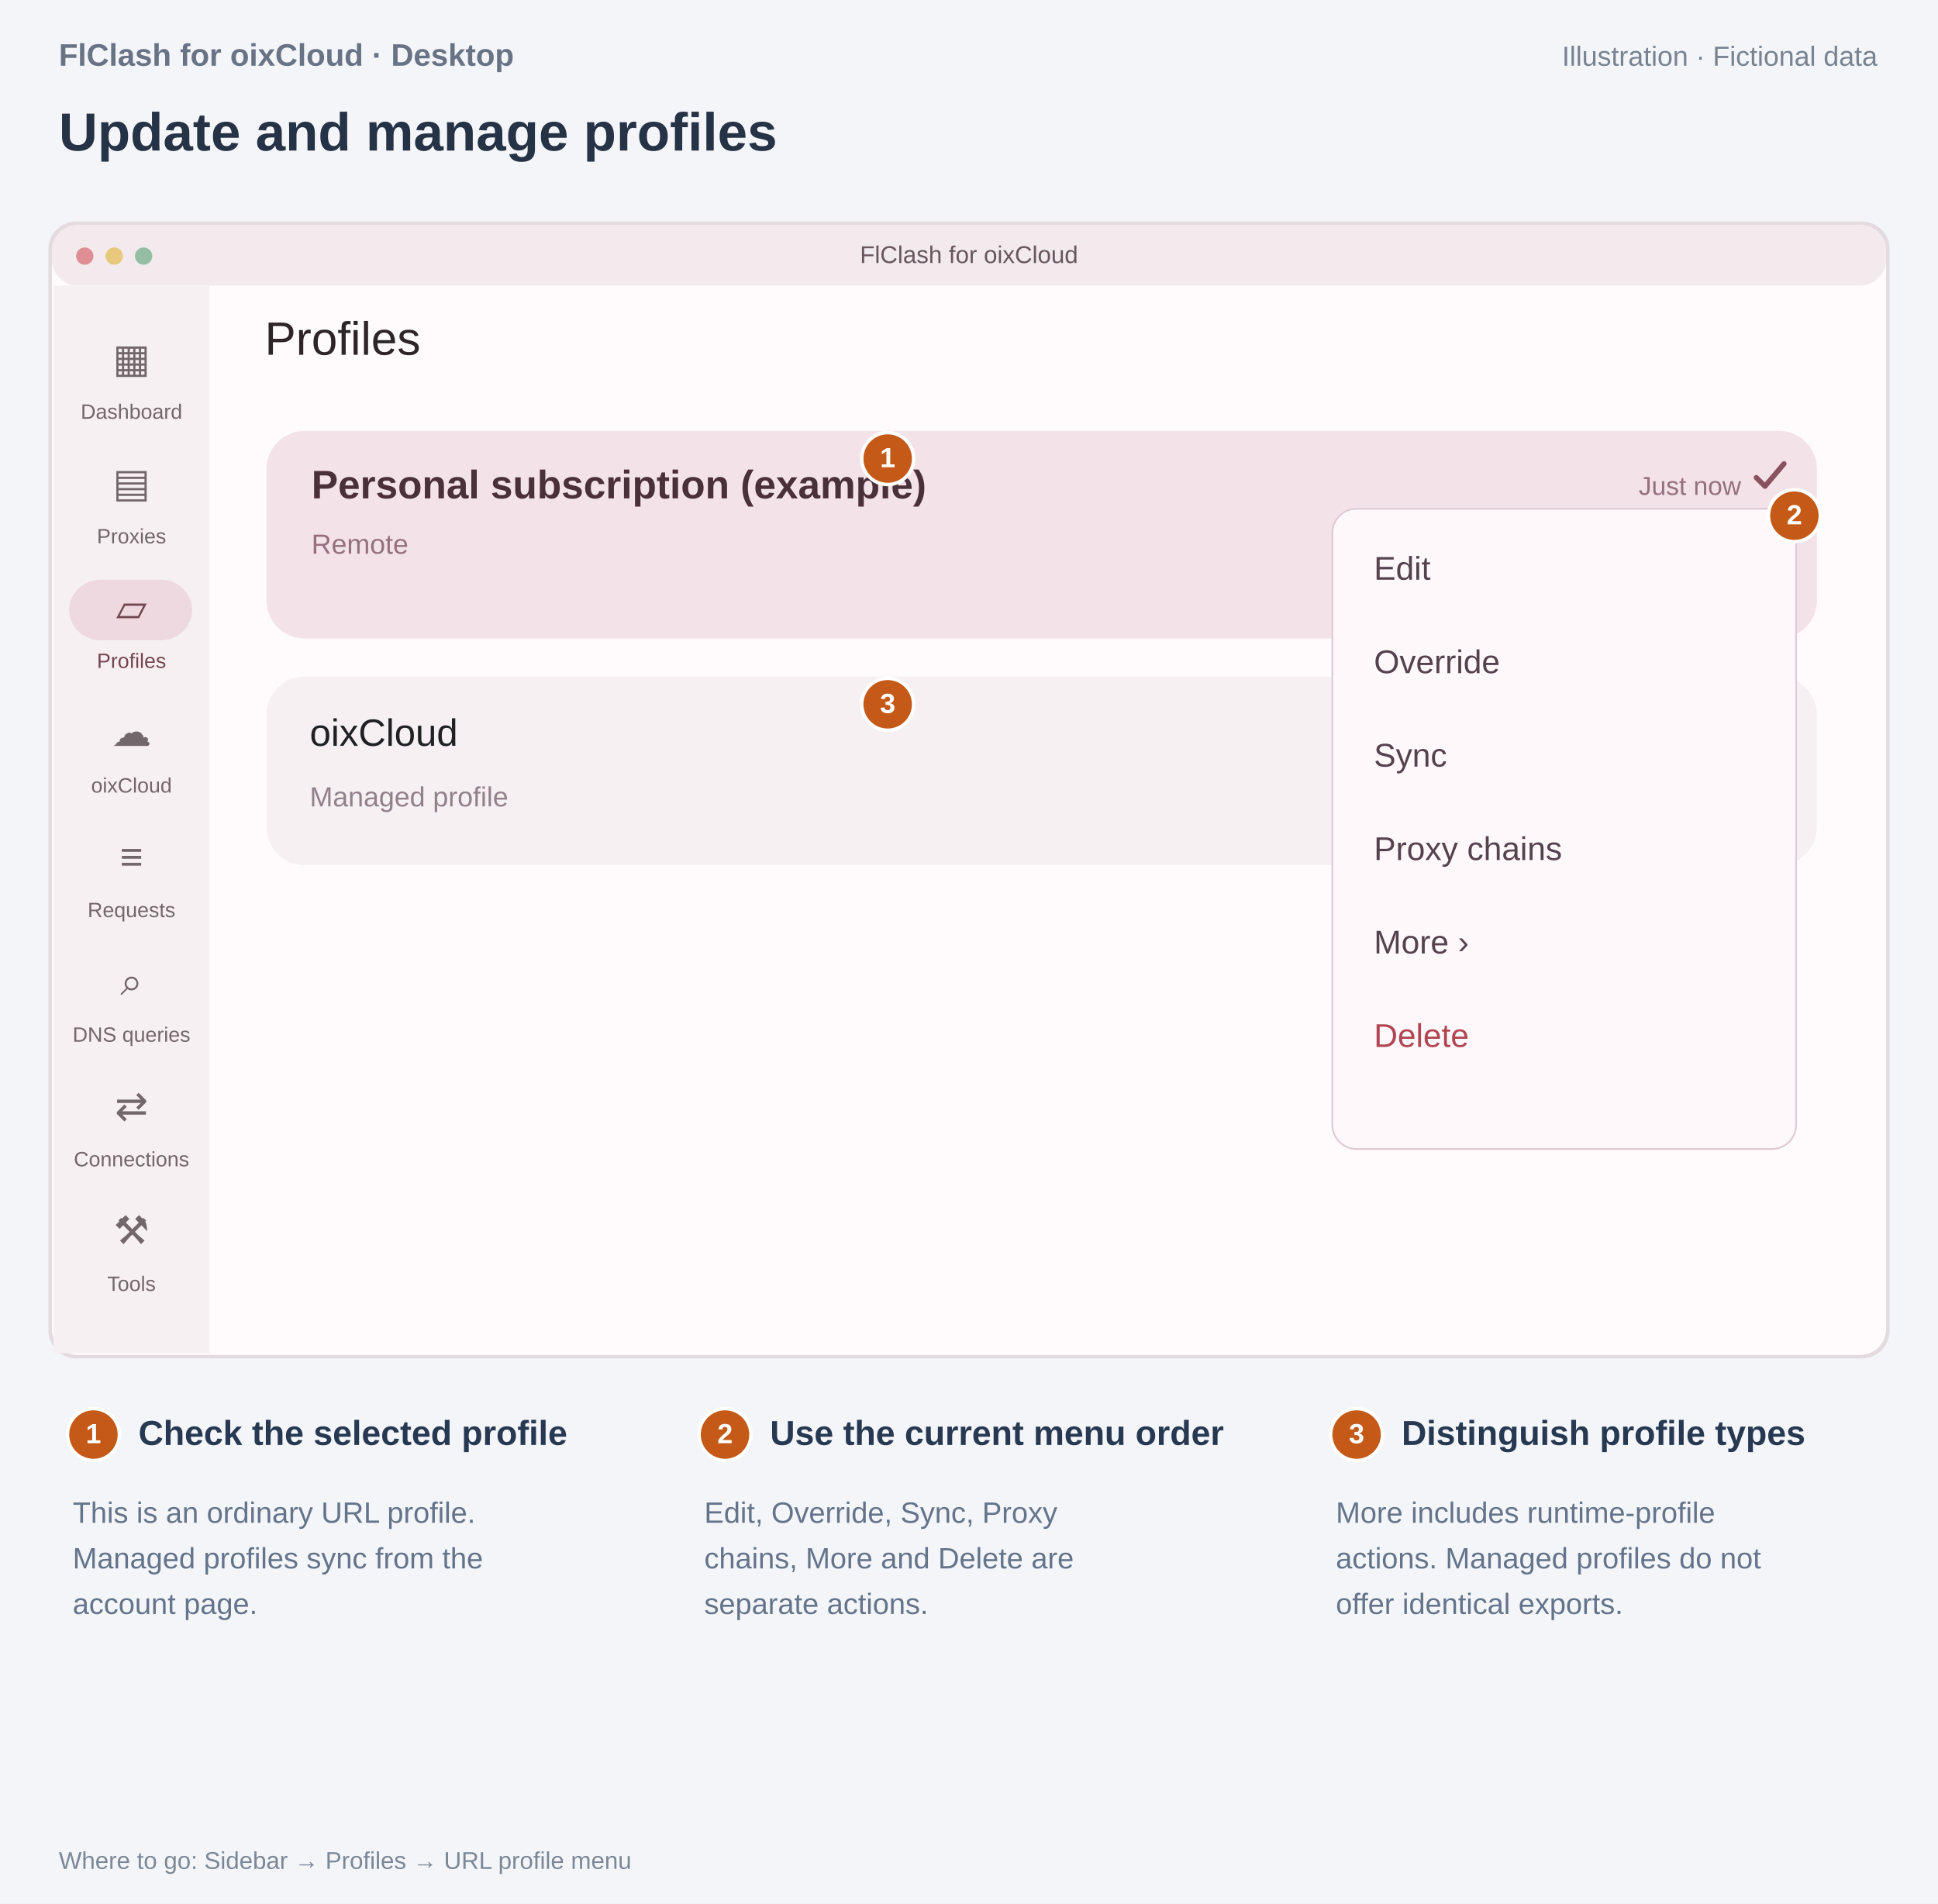
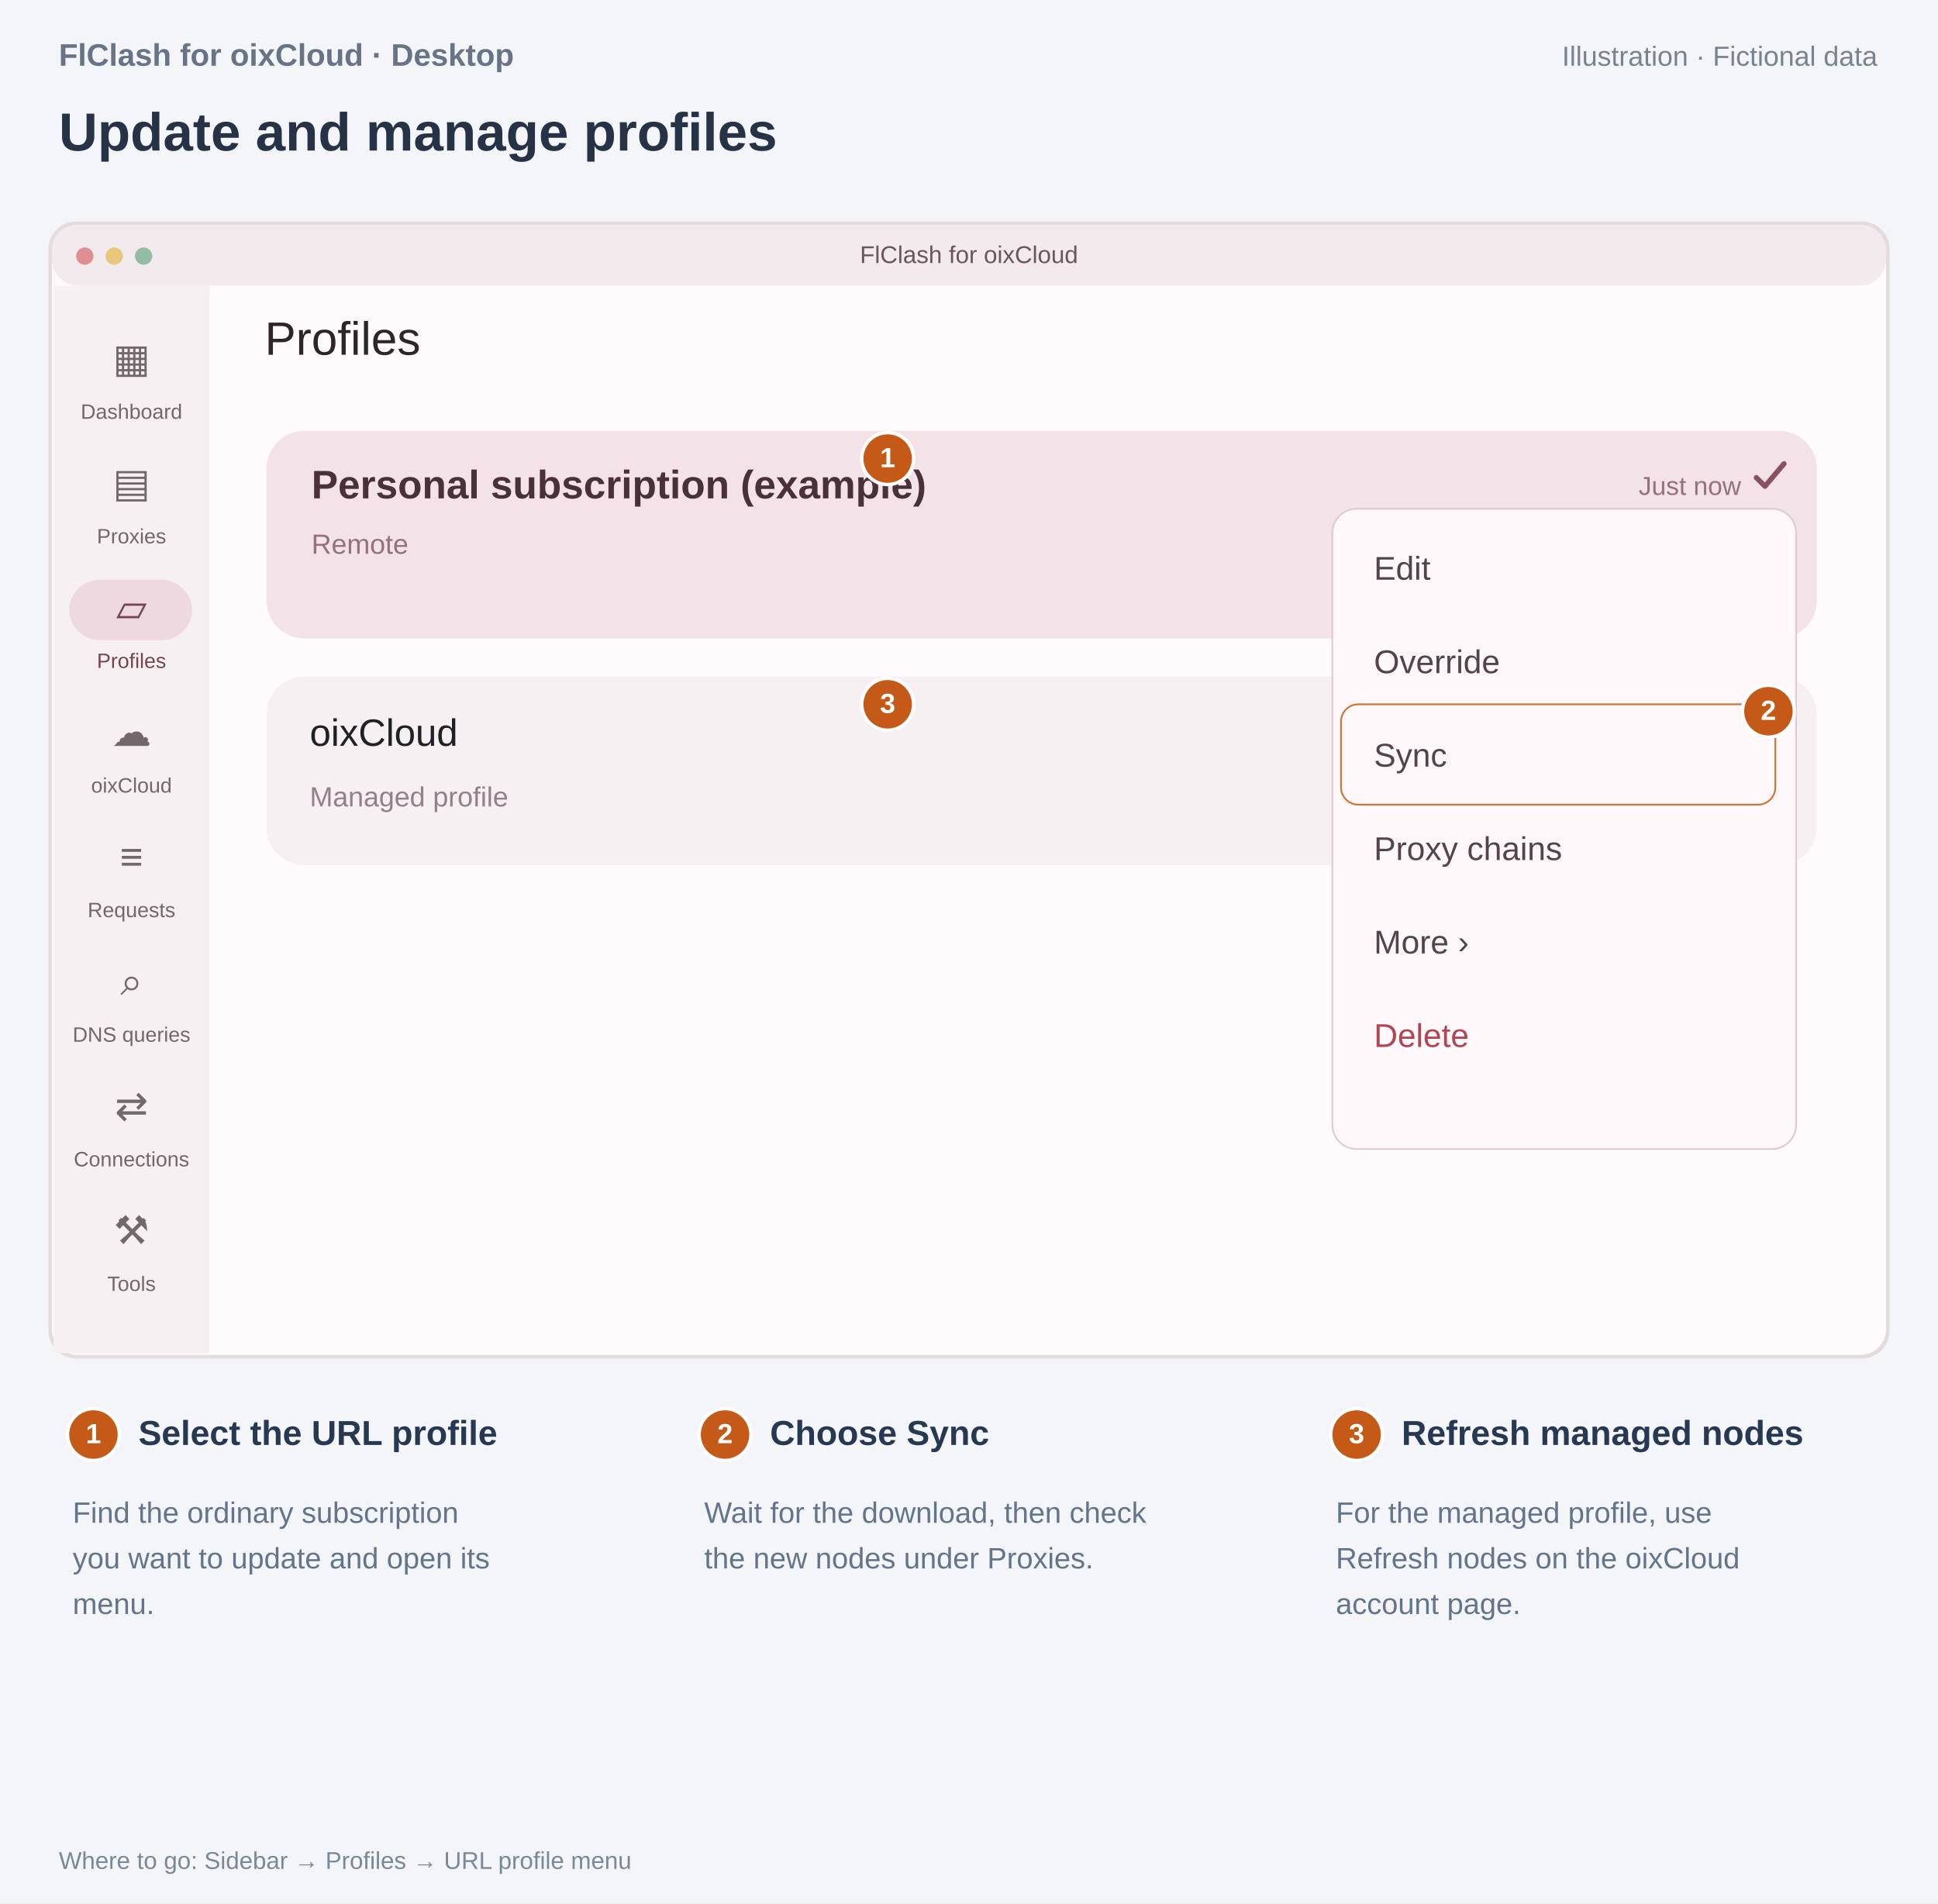
<svg xmlns="http://www.w3.org/2000/svg" width="1120" height="1100" viewBox="0 0 1120 1100" role="img" aria-labelledby="title desc">
  <g font-family="-apple-system,BlinkMacSystemFont,'PingFang SC','Segoe UI',Arial,sans-serif">
    <rect x="0" y="0" width="1120" height="1100" rx="0" fill="#f3f5f8" stroke="none" />
    <text x="34" y="38" font-size="18" fill="#697386" font-weight="600" text-anchor="start">FlClash for oixCloud · Desktop</text>
    <text x="1085" y="38" font-size="16" fill="#788392" font-weight="500" text-anchor="end">Illustration · Fictional data</text>
    <text x="34" y="87" font-size="31" fill="#263245" font-weight="700" text-anchor="start">Update and manage profiles</text>
    <rect x="28" y="128" width="1064" height="657" rx="16" fill="#e3dbde" stroke="none" />
    <rect x="30" y="130" width="1060" height="653" rx="15" fill="#fffbfc" stroke="none" />
    <rect x="30" y="130" width="1060" height="35" rx="15" fill="#f2eaed" stroke="none" />
    <circle cx="49" cy="148" r="5" fill="#df8e94" stroke="none" stroke-width="1" />
    <circle cx="66" cy="148" r="5" fill="#e7c87c" stroke="none" stroke-width="1" />
    <circle cx="83" cy="148" r="5" fill="#95bda4" stroke="none" stroke-width="1" />
    <text x="560" y="152" font-size="14" fill="#68575e" font-weight="500" text-anchor="middle">FlClash for oixCloud</text>
    <rect x="31" y="165" width="90" height="617" rx="0" fill="#f7f0f2" stroke="none" />
    <text x="76" y="215" font-size="23" fill="#72676b" font-weight="500" text-anchor="middle">▦</text>
    <text x="76" y="242" font-size="12" fill="#72676b" font-weight="500" text-anchor="middle">Dashboard</text>
    <text x="76" y="287" font-size="23" fill="#72676b" font-weight="500" text-anchor="middle">▤</text>
    <text x="76" y="314" font-size="12" fill="#72676b" font-weight="500" text-anchor="middle">Proxies</text>
    <rect x="40" y="335" width="71" height="35" rx="18" fill="#edd9df" stroke="none" />
    <text x="76" y="359" font-size="23" fill="#754651" font-weight="500" text-anchor="middle">▱</text>
    <text x="76" y="386" font-size="12" fill="#754651" font-weight="500" text-anchor="middle">Profiles</text>
    <text x="76" y="431" font-size="23" fill="#72676b" font-weight="500" text-anchor="middle">☁</text>
    <text x="76" y="458" font-size="12" fill="#72676b" font-weight="500" text-anchor="middle">oixCloud</text>
    <text x="76" y="503" font-size="23" fill="#72676b" font-weight="500" text-anchor="middle">≡</text>
    <text x="76" y="530" font-size="12" fill="#72676b" font-weight="500" text-anchor="middle">Requests</text>
    <text x="76" y="575" font-size="23" fill="#72676b" font-weight="500" text-anchor="middle">⌕</text>
    <text x="76" y="602" font-size="12" fill="#72676b" font-weight="500" text-anchor="middle">DNS queries</text>
    <text x="76" y="647" font-size="23" fill="#72676b" font-weight="500" text-anchor="middle">⇄</text>
    <text x="76" y="674" font-size="12" fill="#72676b" font-weight="500" text-anchor="middle">Connections</text>
    <text x="76" y="719" font-size="23" fill="#72676b" font-weight="500" text-anchor="middle">⚒</text>
    <text x="76" y="746" font-size="12" fill="#72676b" font-weight="500" text-anchor="middle">Tools</text>
    <text x="153" y="205" font-size="27" fill="#2d2528" font-weight="500" text-anchor="start">Profiles</text>
    <rect x="154" y="249" width="896" height="120" rx="22" fill="#f4e2e9" stroke="none" />
    <text x="180" y="288" font-size="23" fill="#493039" font-weight="600" text-anchor="start">Personal subscription (example)</text>
    <text x="180" y="320" font-size="16" fill="#95717e" font-weight="400" text-anchor="start">Remote</text>
    <text x="947" y="286" font-size="15" fill="#95717e" font-weight="400" text-anchor="start">Just now</text>
    <path d="M1015 276l5 5 11-13" fill="none" stroke="#8a5260" stroke-width="3" stroke-linecap="round" stroke-linejoin="round" />
    <circle cx="513" cy="265" r="15" fill="#c55a18" stroke="#fff" stroke-width="2" />
    <text x="513" y="270" font-size="16" fill="#fff" font-weight="700" text-anchor="middle">1</text>
    <rect x="154" y="391" width="896" height="109" rx="22" fill="#f6f0f3" stroke="none" />
    <text x="179" y="431" font-size="22" fill="#202124" font-weight="400" text-anchor="start">oixCloud</text>
    <text x="179" y="466" font-size="16" fill="#92818b" font-weight="400" text-anchor="start">Managed profile</text>
    <text x="1018" y="432" font-size="25" fill="#6d4c5b" font-weight="400" text-anchor="start">⋮</text>
    <rect x="770" y="294" width="268" height="370" rx="14" fill="#fff8fb" stroke="#decbd4" />
    <text x="794" y="335" font-size="19" fill="#54424d" font-weight="400" text-anchor="start">Edit</text>
    <text x="794" y="389" font-size="19" fill="#54424d" font-weight="400" text-anchor="start">Override</text>
    <text x="794" y="443" font-size="19" fill="#54424d" font-weight="400" text-anchor="start">Sync</text>
    <text x="794" y="497" font-size="19" fill="#54424d" font-weight="400" text-anchor="start">Proxy chains</text>
    <text x="794" y="551" font-size="19" fill="#54424d" font-weight="400" text-anchor="start">More  ›</text>
    <text x="794" y="605" font-size="19" fill="#b14551" font-weight="400" text-anchor="start">Delete</text>
-     <circle cx="1037" cy="298" r="15" fill="#c55a18" stroke="#fff" stroke-width="2" />
-     <text x="1037" y="303" font-size="16" fill="#fff" font-weight="700" text-anchor="middle">2</text>
+     <rect x="775" y="407" width="251" height="58" rx="10" fill="none" stroke="#d27336" />
+     <circle cx="1022" cy="411" r="15" fill="#c55a18" stroke="#fff" stroke-width="2" />
+     <text x="1022" y="416" font-size="16" fill="#fff" font-weight="700" text-anchor="middle">2</text>
    <circle cx="513" cy="407" r="15" fill="#c55a18" stroke="#fff" stroke-width="2" />
    <text x="513" y="412" font-size="16" fill="#fff" font-weight="700" text-anchor="middle">3</text>
    <circle cx="54" cy="829" r="15" fill="#c55a18" stroke="#fff" stroke-width="2" />
    <text x="54" y="834" font-size="16" fill="#fff" font-weight="700" text-anchor="middle">1</text>
-     <text x="80" y="835" font-size="20" fill="#273952" font-weight="600" text-anchor="start">Check the selected profile</text>
-     <text x="42" y="880" font-size="17" fill="#64748b" font-weight="400" text-anchor="start">This is an ordinary URL profile.</text>
-     <text x="42" y="906.35" font-size="17" fill="#64748b" font-weight="400" text-anchor="start">Managed profiles sync from the</text>
-     <text x="42" y="932.7" font-size="17" fill="#64748b" font-weight="400" text-anchor="start">account page.</text>
+     <text x="80" y="835" font-size="20" fill="#273952" font-weight="600" text-anchor="start">Select the URL profile</text>
+     <text x="42" y="880" font-size="17" fill="#64748b" font-weight="400" text-anchor="start">Find the ordinary subscription</text>
+     <text x="42" y="906.35" font-size="17" fill="#64748b" font-weight="400" text-anchor="start">you want to update and open its</text>
+     <text x="42" y="932.7" font-size="17" fill="#64748b" font-weight="400" text-anchor="start">menu.</text>
    <circle cx="419" cy="829" r="15" fill="#c55a18" stroke="#fff" stroke-width="2" />
    <text x="419" y="834" font-size="16" fill="#fff" font-weight="700" text-anchor="middle">2</text>
-     <text x="445" y="835" font-size="20" fill="#273952" font-weight="600" text-anchor="start">Use the current menu order</text>
-     <text x="407" y="880" font-size="17" fill="#64748b" font-weight="400" text-anchor="start">Edit, Override, Sync, Proxy</text>
-     <text x="407" y="906.35" font-size="17" fill="#64748b" font-weight="400" text-anchor="start">chains, More and Delete are</text>
-     <text x="407" y="932.7" font-size="17" fill="#64748b" font-weight="400" text-anchor="start">separate actions.</text>
+     <text x="445" y="835" font-size="20" fill="#273952" font-weight="600" text-anchor="start">Choose Sync</text>
+     <text x="407" y="880" font-size="17" fill="#64748b" font-weight="400" text-anchor="start">Wait for the download, then check</text>
+     <text x="407" y="906.35" font-size="17" fill="#64748b" font-weight="400" text-anchor="start"> the new nodes under Proxies.</text>
    <circle cx="784" cy="829" r="15" fill="#c55a18" stroke="#fff" stroke-width="2" />
    <text x="784" y="834" font-size="16" fill="#fff" font-weight="700" text-anchor="middle">3</text>
-     <text x="810" y="835" font-size="20" fill="#273952" font-weight="600" text-anchor="start">Distinguish profile types</text>
-     <text x="772" y="880" font-size="17" fill="#64748b" font-weight="400" text-anchor="start">More includes runtime-profile</text>
-     <text x="772" y="906.35" font-size="17" fill="#64748b" font-weight="400" text-anchor="start">actions. Managed profiles do not</text>
-     <text x="772" y="932.7" font-size="17" fill="#64748b" font-weight="400" text-anchor="start">offer identical exports.</text>
+     <text x="810" y="835" font-size="20" fill="#273952" font-weight="600" text-anchor="start">Refresh managed nodes</text>
+     <text x="772" y="880" font-size="17" fill="#64748b" font-weight="400" text-anchor="start">For the managed profile, use</text>
+     <text x="772" y="906.35" font-size="17" fill="#64748b" font-weight="400" text-anchor="start">Refresh nodes on the oixCloud</text>
+     <text x="772" y="932.7" font-size="17" fill="#64748b" font-weight="400" text-anchor="start">account page.</text>
    <text x="34" y="1080" font-size="14" fill="#7c8797" font-weight="400" text-anchor="start">Where to go: Sidebar → Profiles → URL profile menu</text>
  </g>
</svg>
